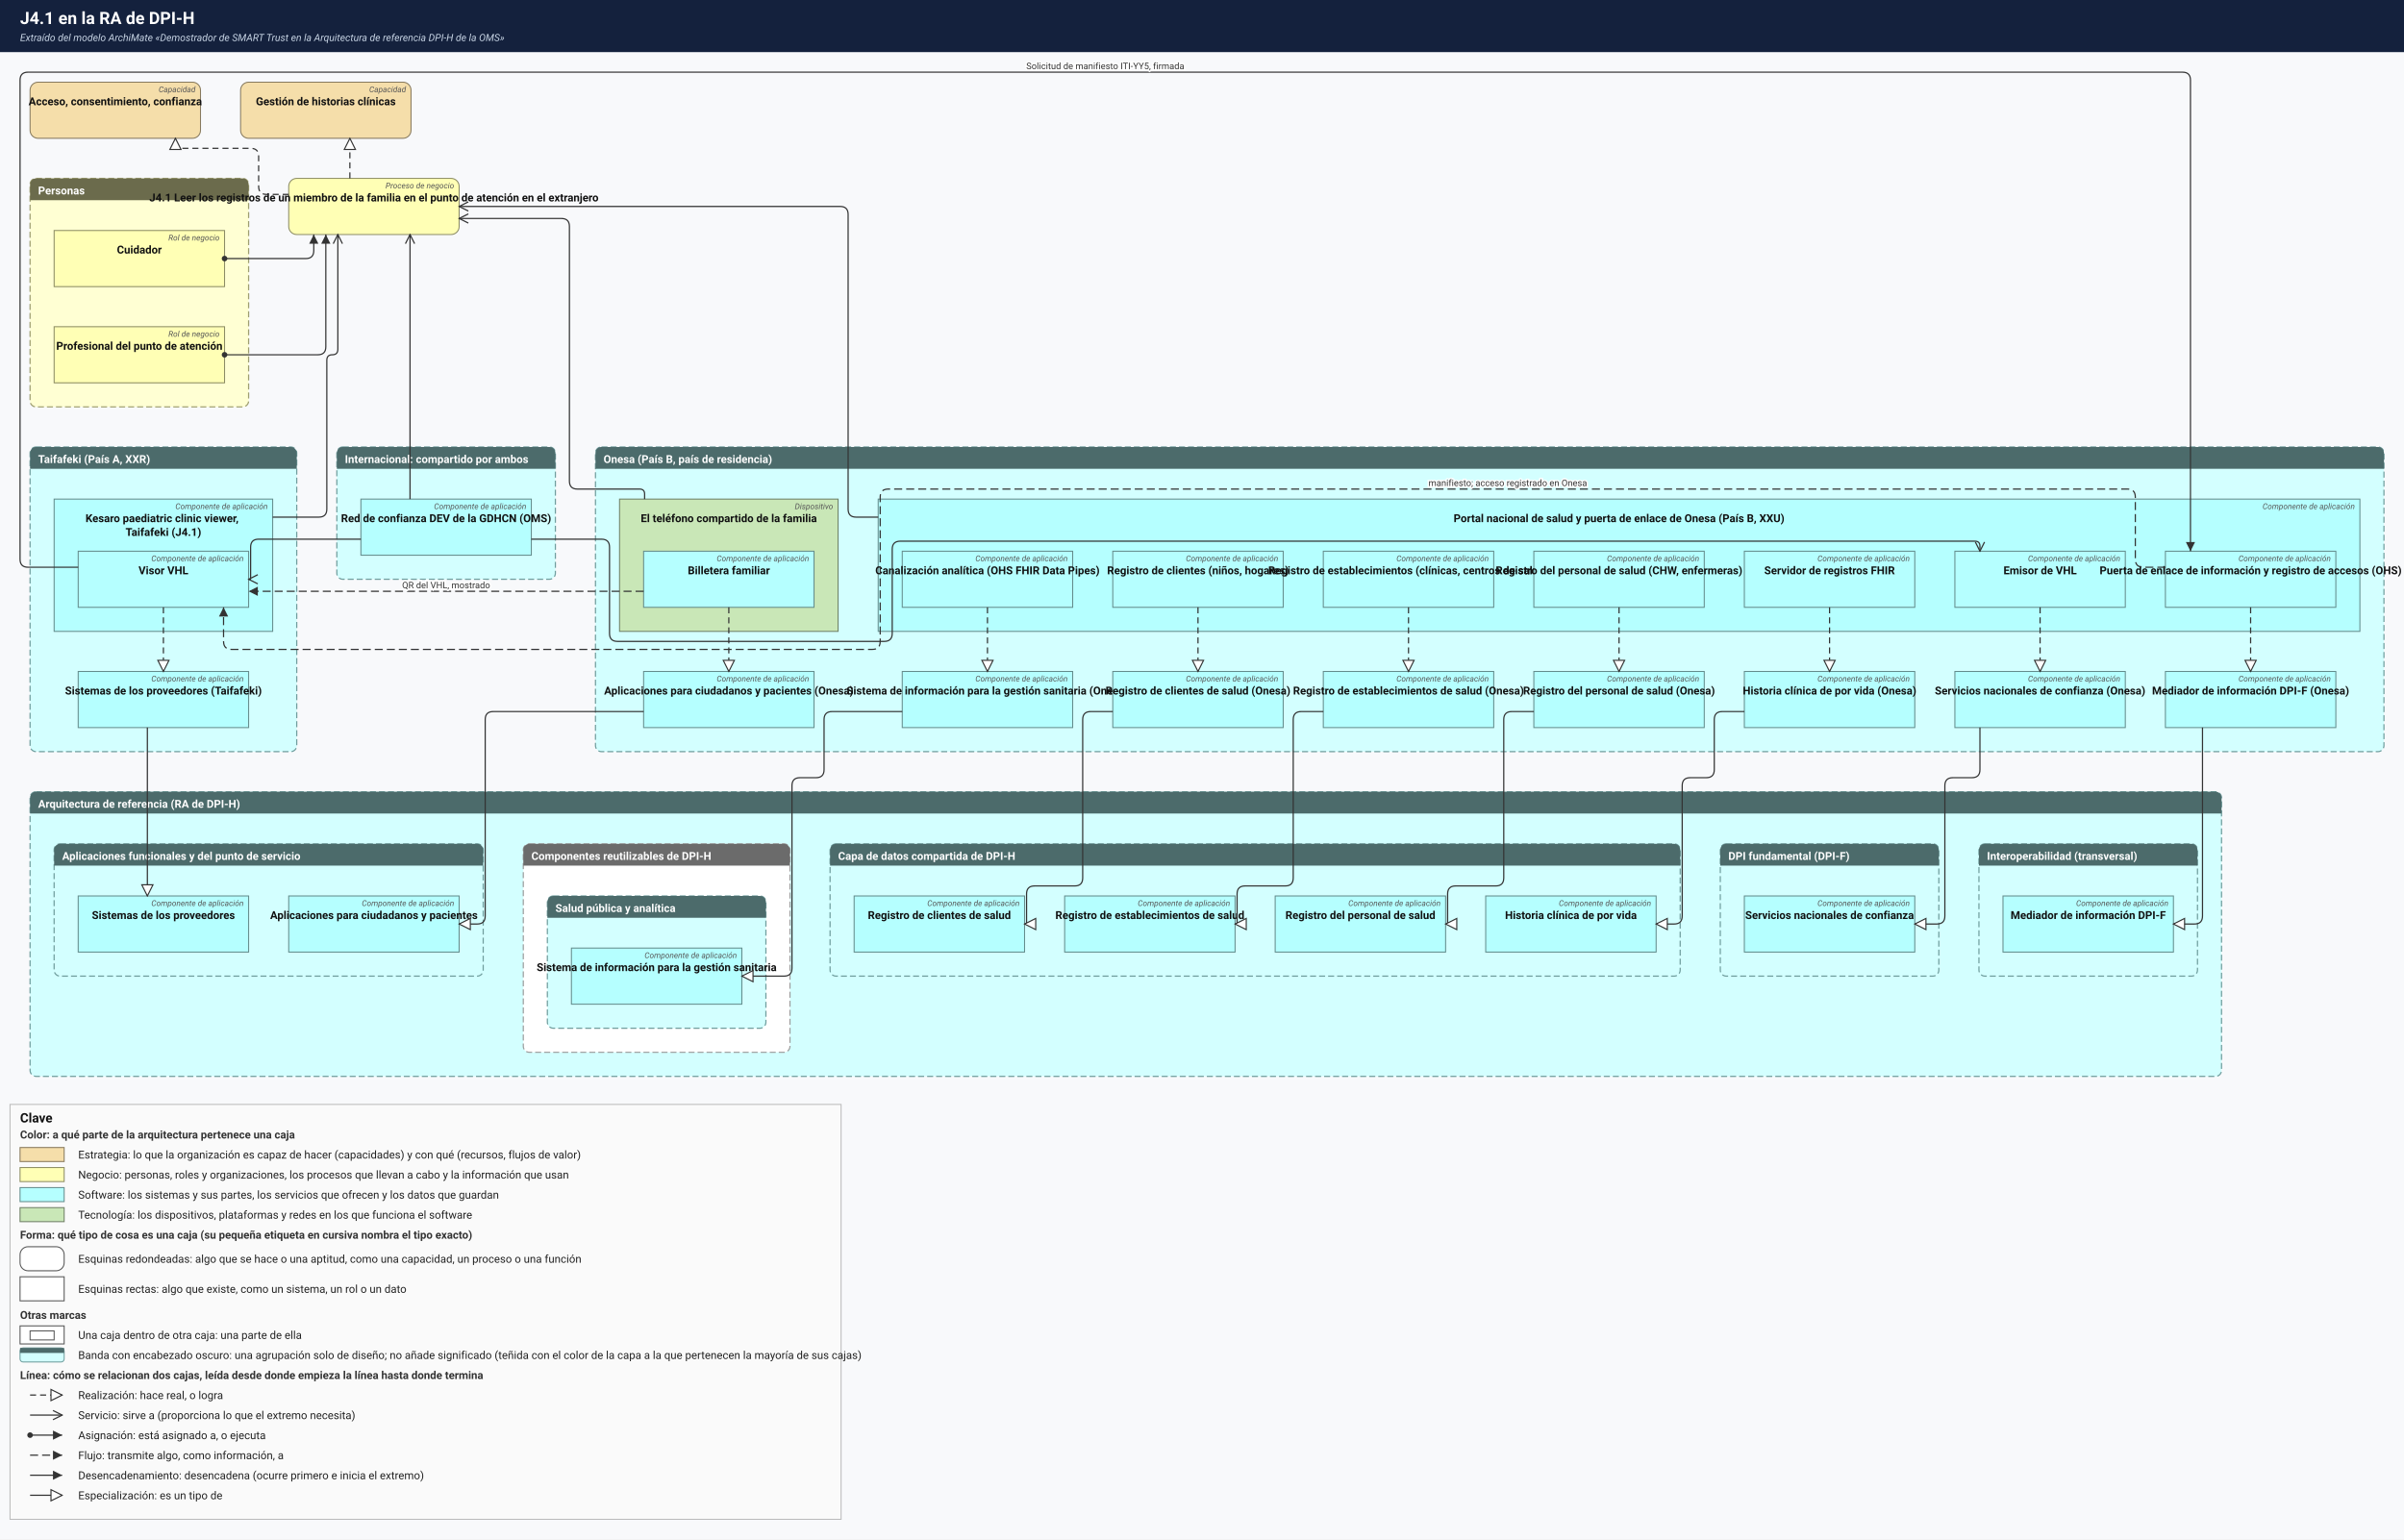
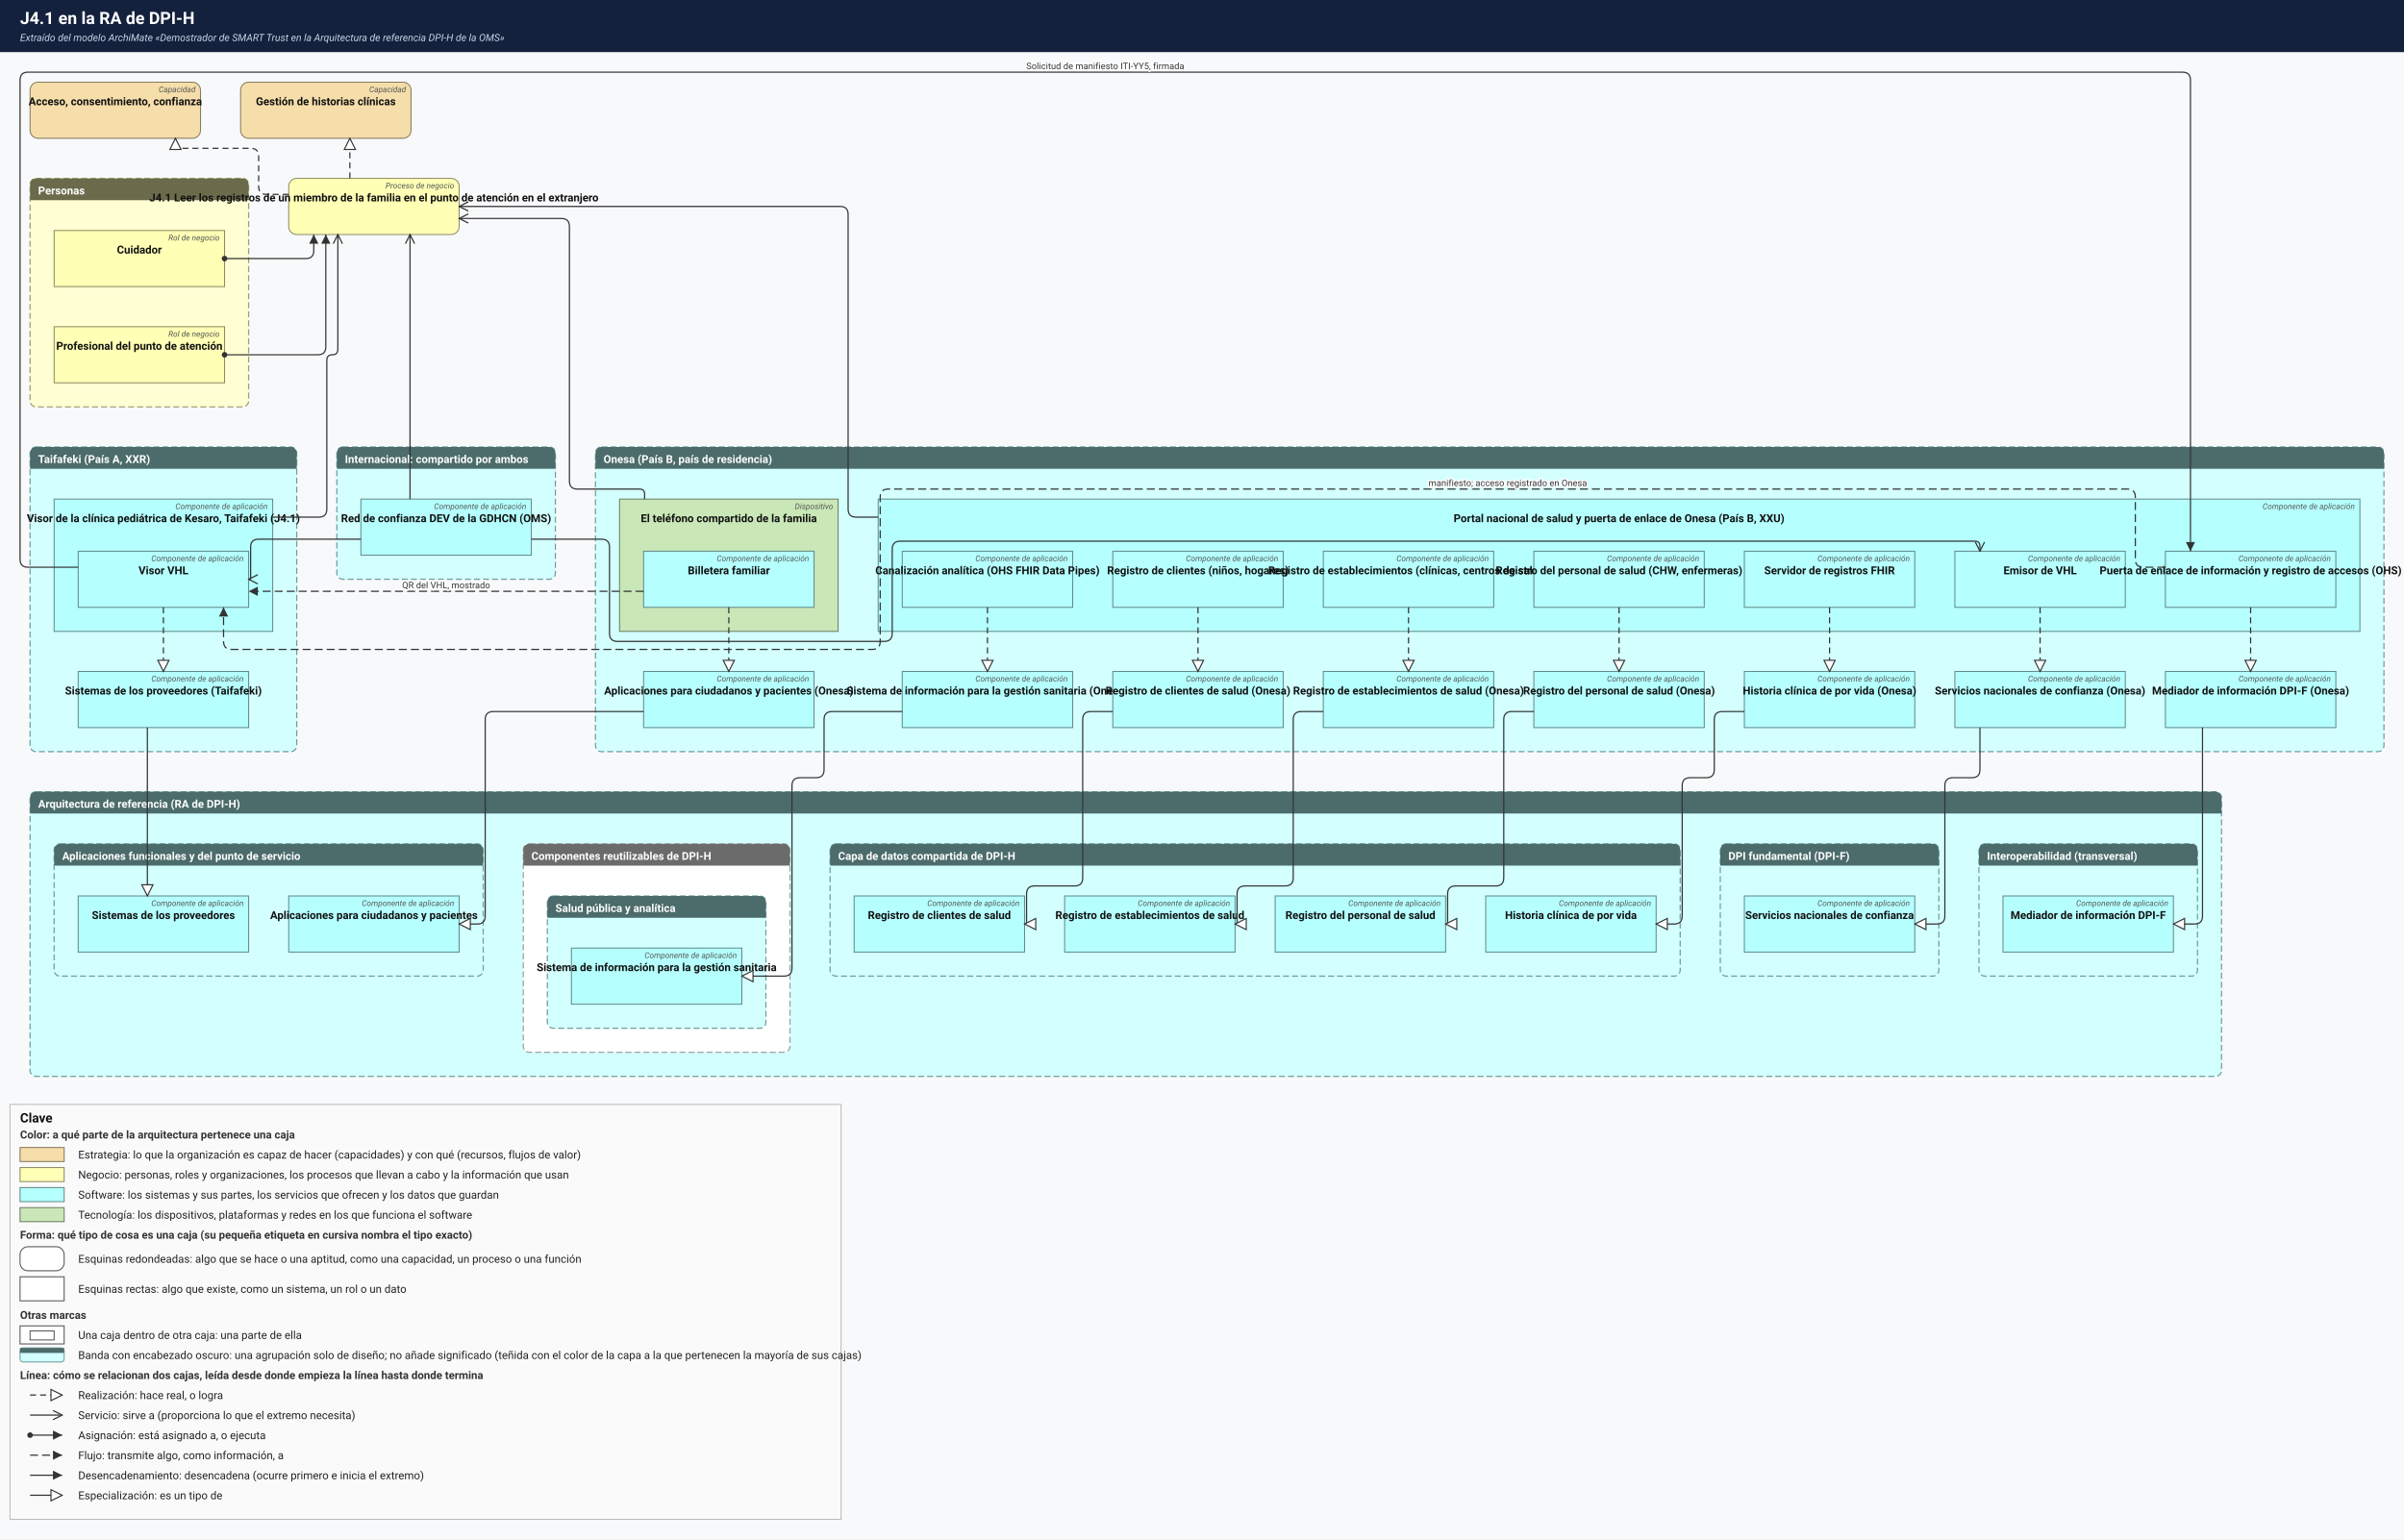
<svg xmlns="http://www.w3.org/2000/svg" viewBox="-6 -58 2398 1536" width="2398" height="1536" role="img" aria-labelledby="av-title">
  <style>
.av-name{font:600 11px system-ui, -apple-system, "Segoe UI", Roboto, "Helvetica Neue", Arial, "Noto Sans", sans-serif;fill:#111}
.av-type{font:italic 8px system-ui, -apple-system, "Segoe UI", Roboto, "Helvetica Neue", Arial, "Noto Sans", sans-serif;fill:#555}
.av-group{font:600 11px system-ui, -apple-system, "Segoe UI", Roboto, "Helvetica Neue", Arial, "Noto Sans", sans-serif;fill:#333}
.av-note{font:10px system-ui, -apple-system, "Segoe UI", Roboto, "Helvetica Neue", Arial, "Noto Sans", sans-serif;fill:#222}
.av-key{font:11px system-ui, -apple-system, "Segoe UI", Roboto, "Helvetica Neue", Arial, "Noto Sans", sans-serif;fill:#222}
.av-keyh{font:600 11px system-ui, -apple-system, "Segoe UI", Roboto, "Helvetica Neue", Arial, "Noto Sans", sans-serif;fill:#333}
.av-keyt{font:700 13px system-ui, -apple-system, "Segoe UI", Roboto, "Helvetica Neue", Arial, "Noto Sans", sans-serif;fill:#111}
.av-rel{font:9px system-ui, -apple-system, "Segoe UI", Roboto, "Helvetica Neue", Arial, "Noto Sans", sans-serif;fill:#333;paint-order:stroke;stroke:#fff;stroke-width:3px}
a:hover rect,a:hover polygon,a:focus rect,a:focus polygon{stroke:#06c;stroke-width:2.5}
</style>
  <defs>
    <marker id="arrow-open" viewBox="0 0 12 12" refX="11" refY="6" markerWidth="11" markerHeight="11" orient="auto-start-reverse" markerUnits="userSpaceOnUse">
      <path d="M1 1 L11 6 L1 11" fill="none" stroke="#333" stroke-width="1.3" />
    </marker>
    <marker id="arrow-filled" viewBox="0 0 12 12" refX="11" refY="6" markerWidth="11" markerHeight="11" orient="auto-start-reverse" markerUnits="userSpaceOnUse">
      <path d="M1 1 L11 6 L1 11 Z" fill="#333" />
    </marker>
    <marker id="arrow-small" viewBox="0 0 10 10" refX="9" refY="5" markerWidth="8" markerHeight="8" orient="auto-start-reverse" markerUnits="userSpaceOnUse">
      <path d="M1 1 L9 5 L1 9" fill="none" stroke="#333" stroke-width="1.2" />
    </marker>
    <marker id="triangle-hollow" viewBox="0 0 14 14" refX="13" refY="7" markerWidth="13" markerHeight="13" orient="auto-start-reverse" markerUnits="userSpaceOnUse">
      <path d="M1 1 L13 7 L1 13 Z" fill="#fff" stroke="#333" stroke-width="1.2" />
    </marker>
    <marker id="diamond-filled" viewBox="0 0 16 10" refX="1" refY="5" markerWidth="16" markerHeight="10" orient="auto-start-reverse" markerUnits="userSpaceOnUse">
      <path d="M1 5 L8 1 L15 5 L8 9 Z" fill="#333" />
    </marker>
    <marker id="diamond-hollow" viewBox="0 0 16 10" refX="1" refY="5" markerWidth="16" markerHeight="10" orient="auto-start-reverse" markerUnits="userSpaceOnUse">
      <path d="M1 5 L8 1 L15 5 L8 9 Z" fill="#fff" stroke="#333" stroke-width="1.2" />
    </marker>
    <marker id="dot" viewBox="0 0 8 8" refX="4" refY="4" markerWidth="7" markerHeight="7" orient="auto" markerUnits="userSpaceOnUse">
      <circle cx="4" cy="4" r="3.2" fill="#333" />
    </marker>
    <pattern id="missing" width="8" height="8" patternUnits="userSpaceOnUse" patternTransform="rotate(45)">
      <rect width="8" height="8" fill="#fff" />
      <line x1="0" y1="0" x2="0" y2="8" stroke="#d33" stroke-width="2" />
    </pattern>
  </defs>
  <rect x="-6" y="-58" width="2398" height="1536" fill="#f8f9fb" />
  <rect x="-6" y="-58" width="2398" height="52" fill="#14213d" />
  <text x="14" y="-34" style="font:700 17px system-ui, -apple-system, &quot;Segoe UI&quot;, Roboto, &quot;Helvetica Neue&quot;, Arial, &quot;Noto Sans&quot;, sans-serif;fill:#fff">J4.1 en la RA de DPI-H</text>
  <text x="14" y="-17" style="font:italic 10px system-ui, -apple-system, &quot;Segoe UI&quot;, Roboto, &quot;Helvetica Neue&quot;, Arial, &quot;Noto Sans&quot;, sans-serif;fill:#c9d6e6">Extraído del modelo ArchiMate «Demostrador de SMART Trust en la Arquitectura de referencia DPI-H de la OMS»</text>
  <a href="../../../es/smart-trust-demo/archimate/0.1.0/element/access-consent-trust/" target="_top">
    <rect x="24" y="24" width="170" height="56" rx="8" fill="#f5deaa" stroke="#877a5e" stroke-width="1" />
    <text class="av-type" x="189" y="34" text-anchor="end">Capacidad</text>
    <text class="av-name" x="109" y="47" text-anchor="middle">
      <tspan x="109" dy="0">Acceso, consentimiento, confianza</tspan>
    </text>
  </a>
  <a href="../../../es/smart-trust-demo/archimate/0.1.0/element/health-record-management/" target="_top">
    <rect x="234" y="24" width="170" height="56" rx="8" fill="#f5deaa" stroke="#877a5e" stroke-width="1" />
    <text class="av-type" x="399" y="34" text-anchor="end">Capacidad</text>
    <text class="av-name" x="319" y="47" text-anchor="middle">
      <tspan x="319" dy="0">Gestión de historias clínicas</tspan>
    </text>
  </a>
  <a href="../../../es/smart-trust-demo/archimate/0.1.0/element/people/" target="_top">
    <rect x="24" y="120" width="218" height="228" rx="6" fill="#ffffd3" stroke="#9e9e70" stroke-width="1.2" stroke-dasharray="6 3" />
    <path d="M24 126 a6 6 0 0 1 6 -6 h206 a6 6 0 0 1 6 6 v15.75 h-218 z" fill="#6b6b4c" />
    <text class="av-group" x="32" y="136" style="fill:#fff">Personas</text>
  </a>
  <a href="../../../es/smart-trust-demo/archimate/0.1.0/element/caregiver/" target="_top">
    <rect x="48" y="172" width="170" height="56" fill="#ffffb5" stroke="#8c8c64" stroke-width="1" />
    <text class="av-type" x="213" y="182" text-anchor="end">Rol de negocio</text>
    <text class="av-name" x="133" y="195" text-anchor="middle">
      <tspan x="133" dy="0">Cuidador</tspan>
    </text>
  </a>
  <a href="../../../es/smart-trust-demo/archimate/0.1.0/element/point-of-care-provider/" target="_top">
    <rect x="48" y="268" width="170" height="56" fill="#ffffb5" stroke="#8c8c64" stroke-width="1" />
    <text class="av-type" x="213" y="278" text-anchor="end">Rol de negocio</text>
    <text class="av-name" x="133" y="291" text-anchor="middle">
      <tspan x="133" dy="0">Profesional del punto de atención</tspan>
    </text>
  </a>
  <a href="../../../es/smart-trust-demo/archimate/0.1.0/element/j4-1-read-a-family-member-s-records-at-the-point-of-care/" target="_top">
    <rect x="282" y="120" width="170" height="56" rx="8" fill="#ffffb5" stroke="#8c8c64" stroke-width="1" />
    <text class="av-type" x="447" y="130" text-anchor="end">Proceso de negocio</text>
    <text class="av-name" x="367" y="143" text-anchor="middle">
      <tspan x="367" dy="0">J4.1 Leer los registros de un miembro de la familia en el punto de atención en el extranjero</tspan>
    </text>
  </a>
  <a href="../../../es/smart-trust-demo/archimate/0.1.0/element/taifafeki-country-a-xxr/" target="_top">
    <rect x="24" y="388" width="266" height="304" rx="6" fill="#d3ffff" stroke="#709e9e" stroke-width="1.2" stroke-dasharray="6 3" />
    <path d="M24 394 a6 6 0 0 1 6 -6 h254 a6 6 0 0 1 6 6 v15.75 h-266 z" fill="#4c6b6b" />
    <text class="av-group" x="32" y="404" style="fill:#fff">Taifafeki (País A, XXR)</text>
  </a>
  <a href="../../../es/smart-trust-demo/archimate/0.1.0/element/kesaro-paediatric-clinic-viewer-taifafeki-j4-1/" target="_top">
    <rect x="48" y="440" width="218" height="132" fill="#b5ffff" stroke="#648c8c" stroke-width="1" />
    <text class="av-type" x="261" y="450" text-anchor="end">Componente de aplicación</text>
    <text class="av-name" x="157" y="463" text-anchor="middle">
-       <tspan x="157" dy="0">Kesaro paediatric clinic viewer,</tspan>
-       <tspan x="157" dy="13.75">Taifafeki (J4.1)</tspan>
+       <tspan x="157" dy="0">Visor de la clínica pediátrica de Kesaro, Taifafeki (J4.1)</tspan>
    </text>
  </a>
  <a href="../../../es/smart-trust-demo/archimate/0.1.0/element/vhl-viewer/" target="_top">
    <rect x="72" y="492" width="170" height="56" fill="#b5ffff" stroke="#648c8c" stroke-width="1" />
    <text class="av-type" x="237" y="502" text-anchor="end">Componente de aplicación</text>
    <text class="av-name" x="157" y="515" text-anchor="middle">
      <tspan x="157" dy="0">Visor VHL</tspan>
    </text>
  </a>
  <a href="../../../es/smart-trust-demo/archimate/0.1.0/element/provider-systems-taifafeki/" target="_top">
    <rect x="72" y="612" width="170" height="56" fill="#b5ffff" stroke="#648c8c" stroke-width="1" />
    <text class="av-type" x="237" y="622" text-anchor="end">Componente de aplicación</text>
    <text class="av-name" x="157" y="635" text-anchor="middle">
      <tspan x="157" dy="0">Sistemas de los proveedores (Taifafeki)</tspan>
    </text>
  </a>
  <a href="../../../es/smart-trust-demo/archimate/0.1.0/element/international-shared-by-both/" target="_top">
    <rect x="330" y="388" width="218" height="132" rx="6" fill="#d3ffff" stroke="#709e9e" stroke-width="1.2" stroke-dasharray="6 3" />
    <path d="M330 394 a6 6 0 0 1 6 -6 h206 a6 6 0 0 1 6 6 v15.75 h-218 z" fill="#4c6b6b" />
    <text class="av-group" x="338" y="404" style="fill:#fff">Internacional: compartido por ambos</text>
  </a>
  <a href="../../../es/smart-trust-demo/archimate/0.1.0/element/gdhcn-dev-trust-network-who/" target="_top">
    <rect x="354" y="440" width="170" height="56" fill="#b5ffff" stroke="#648c8c" stroke-width="1" />
    <text class="av-type" x="519" y="450" text-anchor="end">Componente de aplicación</text>
    <text class="av-name" x="439" y="463" text-anchor="middle">
      <tspan x="439" dy="0">Red de confianza DEV de la GDHCN (OMS)</tspan>
    </text>
  </a>
  <a href="../../../es/smart-trust-demo/archimate/0.1.0/element/onesa-country-b-home/" target="_top">
    <rect x="588" y="388" width="1784" height="304" rx="6" fill="#d3ffff" stroke="#709e9e" stroke-width="1.2" stroke-dasharray="6 3" />
    <path d="M588 394 a6 6 0 0 1 6 -6 h1772 a6 6 0 0 1 6 6 v15.75 h-1784 z" fill="#4c6b6b" />
    <text class="av-group" x="596" y="404" style="fill:#fff">Onesa (País B, país de residencia)</text>
  </a>
  <a href="../../../es/smart-trust-demo/archimate/0.1.0/element/the-family-s-shared-phone/" target="_top">
    <rect x="612" y="440" width="218" height="132" fill="#c9e7b7" stroke="#6f7f65" stroke-width="1" />
    <text class="av-type" x="825" y="450" text-anchor="end">Dispositivo</text>
    <text class="av-name" x="721" y="463" text-anchor="middle">
      <tspan x="721" dy="0">El teléfono compartido de la familia</tspan>
    </text>
  </a>
  <a href="../../../es/smart-trust-demo/archimate/0.1.0/element/family-wallet/" target="_top">
    <rect x="636" y="492" width="170" height="56" fill="#b5ffff" stroke="#648c8c" stroke-width="1" />
    <text class="av-type" x="801" y="502" text-anchor="end">Componente de aplicación</text>
    <text class="av-name" x="721" y="515" text-anchor="middle">
      <tspan x="721" dy="0">Billetera familiar</tspan>
    </text>
  </a>
  <a href="../../../es/smart-trust-demo/archimate/0.1.0/element/onesa-national-health-portal-and-gateway-country-b-xxu/" target="_top">
    <rect x="870" y="440" width="1478" height="132" fill="#b5ffff" stroke="#648c8c" stroke-width="1" />
    <text class="av-type" x="2343" y="450" text-anchor="end">Componente de aplicación</text>
    <text class="av-name" x="1609" y="463" text-anchor="middle">
      <tspan x="1609" dy="0">Portal nacional de salud y puerta de enlace de Onesa (País B, XXU)</tspan>
    </text>
  </a>
  <a href="../../../es/smart-trust-demo/archimate/0.1.0/element/analytics-pipeline-ohs-fhir-data-pipes/" target="_top">
    <rect x="894" y="492" width="170" height="56" fill="#b5ffff" stroke="#648c8c" stroke-width="1" />
    <text class="av-type" x="1059" y="502" text-anchor="end">Componente de aplicación</text>
    <text class="av-name" x="979" y="515" text-anchor="middle">
      <tspan x="979" dy="0">Canalización analítica (OHS FHIR Data Pipes)</tspan>
    </text>
  </a>
  <a href="../../../es/smart-trust-demo/archimate/0.1.0/element/client-registry-children-households/" target="_top">
    <rect x="1104" y="492" width="170" height="56" fill="#b5ffff" stroke="#648c8c" stroke-width="1" />
    <text class="av-type" x="1269" y="502" text-anchor="end">Componente de aplicación</text>
    <text class="av-name" x="1189" y="515" text-anchor="middle">
      <tspan x="1189" dy="0">Registro de clientes (niños, hogares)</tspan>
    </text>
  </a>
  <a href="../../../es/smart-trust-demo/archimate/0.1.0/element/facility-registry-clinics-health-centres/" target="_top">
    <rect x="1314" y="492" width="170" height="56" fill="#b5ffff" stroke="#648c8c" stroke-width="1" />
    <text class="av-type" x="1479" y="502" text-anchor="end">Componente de aplicación</text>
    <text class="av-name" x="1399" y="515" text-anchor="middle">
      <tspan x="1399" dy="0">Registro de establecimientos (clínicas, centros de salud)</tspan>
    </text>
  </a>
  <a href="../../../es/smart-trust-demo/archimate/0.1.0/element/health-workforce-registry-chws-nurses/" target="_top">
    <rect x="1524" y="492" width="170" height="56" fill="#b5ffff" stroke="#648c8c" stroke-width="1" />
    <text class="av-type" x="1689" y="502" text-anchor="end">Componente de aplicación</text>
    <text class="av-name" x="1609" y="515" text-anchor="middle">
      <tspan x="1609" dy="0">Registro del personal de salud (CHW, enfermeras)</tspan>
    </text>
  </a>
  <a href="../../../es/smart-trust-demo/archimate/0.1.0/element/fhir-record-server/" target="_top">
    <rect x="1734" y="492" width="170" height="56" fill="#b5ffff" stroke="#648c8c" stroke-width="1" />
    <text class="av-type" x="1899" y="502" text-anchor="end">Componente de aplicación</text>
    <text class="av-name" x="1819" y="515" text-anchor="middle">
      <tspan x="1819" dy="0">Servidor de registros FHIR</tspan>
    </text>
  </a>
  <a href="../../../es/smart-trust-demo/archimate/0.1.0/element/vhl-issuer/" target="_top">
    <rect x="1944" y="492" width="170" height="56" fill="#b5ffff" stroke="#648c8c" stroke-width="1" />
    <text class="av-type" x="2109" y="502" text-anchor="end">Componente de aplicación</text>
    <text class="av-name" x="2029" y="515" text-anchor="middle">
      <tspan x="2029" dy="0">Emisor de VHL</tspan>
    </text>
  </a>
  <a href="../../../es/smart-trust-demo/archimate/0.1.0/element/information-gateway-and-access-log-ohs/" target="_top">
    <rect x="2154" y="492" width="170" height="56" fill="#b5ffff" stroke="#648c8c" stroke-width="1" />
    <text class="av-type" x="2319" y="502" text-anchor="end">Componente de aplicación</text>
    <text class="av-name" x="2239" y="515" text-anchor="middle">
      <tspan x="2239" dy="0">Puerta de enlace de información y registro de accesos (OHS)</tspan>
    </text>
  </a>
  <a href="../../../es/smart-trust-demo/archimate/0.1.0/element/citizen-patient-apps-onesa/" target="_top">
    <rect x="636" y="612" width="170" height="56" fill="#b5ffff" stroke="#648c8c" stroke-width="1" />
    <text class="av-type" x="801" y="622" text-anchor="end">Componente de aplicación</text>
    <text class="av-name" x="721" y="635" text-anchor="middle">
      <tspan x="721" dy="0">Aplicaciones para ciudadanos y pacientes (Onesa)</tspan>
    </text>
  </a>
  <a href="../../../es/smart-trust-demo/archimate/0.1.0/element/health-management-information-system-onesa/" target="_top">
    <rect x="894" y="612" width="170" height="56" fill="#b5ffff" stroke="#648c8c" stroke-width="1" />
    <text class="av-type" x="1059" y="622" text-anchor="end">Componente de aplicación</text>
    <text class="av-name" x="979" y="635" text-anchor="middle">
      <tspan x="979" dy="0">Sistema de información para la gestión sanitaria (Onesa)</tspan>
    </text>
  </a>
  <a href="../../../es/smart-trust-demo/archimate/0.1.0/element/client-registry-for-health-onesa/" target="_top">
    <rect x="1104" y="612" width="170" height="56" fill="#b5ffff" stroke="#648c8c" stroke-width="1" />
    <text class="av-type" x="1269" y="622" text-anchor="end">Componente de aplicación</text>
    <text class="av-name" x="1189" y="635" text-anchor="middle">
      <tspan x="1189" dy="0">Registro de clientes de salud (Onesa)</tspan>
    </text>
  </a>
  <a href="../../../es/smart-trust-demo/archimate/0.1.0/element/health-facility-registry-onesa/" target="_top">
    <rect x="1314" y="612" width="170" height="56" fill="#b5ffff" stroke="#648c8c" stroke-width="1" />
    <text class="av-type" x="1479" y="622" text-anchor="end">Componente de aplicación</text>
    <text class="av-name" x="1399" y="635" text-anchor="middle">
      <tspan x="1399" dy="0">Registro de establecimientos de salud (Onesa)</tspan>
    </text>
  </a>
  <a href="../../../es/smart-trust-demo/archimate/0.1.0/element/health-workforce-registry-onesa/" target="_top">
    <rect x="1524" y="612" width="170" height="56" fill="#b5ffff" stroke="#648c8c" stroke-width="1" />
    <text class="av-type" x="1689" y="622" text-anchor="end">Componente de aplicación</text>
    <text class="av-name" x="1609" y="635" text-anchor="middle">
      <tspan x="1609" dy="0">Registro del personal de salud (Onesa)</tspan>
    </text>
  </a>
  <a href="../../../es/smart-trust-demo/archimate/0.1.0/element/lifelong-health-record-onesa/" target="_top">
    <rect x="1734" y="612" width="170" height="56" fill="#b5ffff" stroke="#648c8c" stroke-width="1" />
    <text class="av-type" x="1899" y="622" text-anchor="end">Componente de aplicación</text>
    <text class="av-name" x="1819" y="635" text-anchor="middle">
      <tspan x="1819" dy="0">Historia clínica de por vida (Onesa)</tspan>
    </text>
  </a>
  <a href="../../../es/smart-trust-demo/archimate/0.1.0/element/national-trust-services-onesa/" target="_top">
    <rect x="1944" y="612" width="170" height="56" fill="#b5ffff" stroke="#648c8c" stroke-width="1" />
    <text class="av-type" x="2109" y="622" text-anchor="end">Componente de aplicación</text>
    <text class="av-name" x="2029" y="635" text-anchor="middle">
      <tspan x="2029" dy="0">Servicios nacionales de confianza (Onesa)</tspan>
    </text>
  </a>
  <a href="../../../es/smart-trust-demo/archimate/0.1.0/element/dpi-f-information-mediator-onesa/" target="_top">
    <rect x="2154" y="612" width="170" height="56" fill="#b5ffff" stroke="#648c8c" stroke-width="1" />
    <text class="av-type" x="2319" y="622" text-anchor="end">Componente de aplicación</text>
    <text class="av-name" x="2239" y="635" text-anchor="middle">
      <tspan x="2239" dy="0">Mediador de información DPI-F (Onesa)</tspan>
    </text>
  </a>
  <a href="../../../es/smart-trust-demo/archimate/0.1.0/element/reference-architecture-dpi-h-ra/" target="_top">
    <rect x="24" y="732" width="2186" height="284" rx="6" fill="#d3ffff" stroke="#709e9e" stroke-width="1.2" stroke-dasharray="6 3" />
    <path d="M24 738 a6 6 0 0 1 6 -6 h2174 a6 6 0 0 1 6 6 v15.75 h-2186 z" fill="#4c6b6b" />
    <text class="av-group" x="32" y="748" style="fill:#fff">Arquitectura de referencia (RA de DPI-H)</text>
  </a>
  <a href="../../../es/smart-trust-demo/archimate/0.1.0/element/point-of-service-functional-applications/" target="_top">
    <rect x="48" y="784" width="428" height="132" rx="6" fill="#d3ffff" stroke="#709e9e" stroke-width="1.2" stroke-dasharray="6 3" />
    <path d="M48 790 a6 6 0 0 1 6 -6 h416 a6 6 0 0 1 6 6 v15.75 h-428 z" fill="#4c6b6b" />
    <text class="av-group" x="56" y="800" style="fill:#fff">Aplicaciones funcionales y del punto de servicio</text>
  </a>
  <a href="../../../es/smart-trust-demo/archimate/0.1.0/element/provider-systems/" target="_top">
    <rect x="72" y="836" width="170" height="56" fill="#b5ffff" stroke="#648c8c" stroke-width="1" />
    <text class="av-type" x="237" y="846" text-anchor="end">Componente de aplicación</text>
    <text class="av-name" x="157" y="859" text-anchor="middle">
      <tspan x="157" dy="0">Sistemas de los proveedores</tspan>
    </text>
  </a>
  <a href="../../../es/smart-trust-demo/archimate/0.1.0/element/citizen-patient-apps/" target="_top">
    <rect x="282" y="836" width="170" height="56" fill="#b5ffff" stroke="#648c8c" stroke-width="1" />
    <text class="av-type" x="447" y="846" text-anchor="end">Componente de aplicación</text>
    <text class="av-name" x="367" y="859" text-anchor="middle">
      <tspan x="367" dy="0">Aplicaciones para ciudadanos y pacientes</tspan>
    </text>
  </a>
  <a href="../../../es/smart-trust-demo/archimate/0.1.0/element/dpi-h-reusable-components/" target="_top">
    <rect x="516" y="784" width="266" height="208" rx="6" fill="#ffffff" stroke="#9e9e9e" stroke-width="1.2" stroke-dasharray="6 3" />
    <path d="M516 790 a6 6 0 0 1 6 -6 h254 a6 6 0 0 1 6 6 v15.75 h-266 z" fill="#6b6b6b" />
    <text class="av-group" x="524" y="800" style="fill:#fff">Componentes reutilizables de DPI-H</text>
  </a>
  <a href="../../../es/smart-trust-demo/archimate/0.1.0/element/public-health-analytics/" target="_top">
    <rect x="540" y="836" width="218" height="132" rx="6" fill="#d3ffff" stroke="#709e9e" stroke-width="1.2" stroke-dasharray="6 3" />
    <path d="M540 842 a6 6 0 0 1 6 -6 h206 a6 6 0 0 1 6 6 v15.75 h-218 z" fill="#4c6b6b" />
    <text class="av-group" x="548" y="852" style="fill:#fff">Salud pública y analítica</text>
  </a>
  <a href="../../../es/smart-trust-demo/archimate/0.1.0/element/health-management-information-system/" target="_top">
    <rect x="564" y="888" width="170" height="56" fill="#b5ffff" stroke="#648c8c" stroke-width="1" />
    <text class="av-type" x="729" y="898" text-anchor="end">Componente de aplicación</text>
    <text class="av-name" x="649" y="911" text-anchor="middle">
      <tspan x="649" dy="0">Sistema de información para la gestión sanitaria</tspan>
    </text>
  </a>
  <a href="../../../es/smart-trust-demo/archimate/0.1.0/element/dpi-h-shared-data-layer/" target="_top">
    <rect x="822" y="784" width="848" height="132" rx="6" fill="#d3ffff" stroke="#709e9e" stroke-width="1.2" stroke-dasharray="6 3" />
    <path d="M822 790 a6 6 0 0 1 6 -6 h836 a6 6 0 0 1 6 6 v15.75 h-848 z" fill="#4c6b6b" />
    <text class="av-group" x="830" y="800" style="fill:#fff">Capa de datos compartida de DPI-H</text>
  </a>
  <a href="../../../es/smart-trust-demo/archimate/0.1.0/element/client-registry-for-health/" target="_top">
    <rect x="846" y="836" width="170" height="56" fill="#b5ffff" stroke="#648c8c" stroke-width="1" />
    <text class="av-type" x="1011" y="846" text-anchor="end">Componente de aplicación</text>
    <text class="av-name" x="931" y="859" text-anchor="middle">
      <tspan x="931" dy="0">Registro de clientes de salud</tspan>
    </text>
  </a>
  <a href="../../../es/smart-trust-demo/archimate/0.1.0/element/health-facility-registry/" target="_top">
    <rect x="1056" y="836" width="170" height="56" fill="#b5ffff" stroke="#648c8c" stroke-width="1" />
    <text class="av-type" x="1221" y="846" text-anchor="end">Componente de aplicación</text>
    <text class="av-name" x="1141" y="859" text-anchor="middle">
      <tspan x="1141" dy="0">Registro de establecimientos de salud</tspan>
    </text>
  </a>
  <a href="../../../es/smart-trust-demo/archimate/0.1.0/element/health-workforce-registry/" target="_top">
    <rect x="1266" y="836" width="170" height="56" fill="#b5ffff" stroke="#648c8c" stroke-width="1" />
    <text class="av-type" x="1431" y="846" text-anchor="end">Componente de aplicación</text>
    <text class="av-name" x="1351" y="859" text-anchor="middle">
      <tspan x="1351" dy="0">Registro del personal de salud</tspan>
    </text>
  </a>
  <a href="../../../es/smart-trust-demo/archimate/0.1.0/element/lifelong-health-record/" target="_top">
    <rect x="1476" y="836" width="170" height="56" fill="#b5ffff" stroke="#648c8c" stroke-width="1" />
    <text class="av-type" x="1641" y="846" text-anchor="end">Componente de aplicación</text>
    <text class="av-name" x="1561" y="859" text-anchor="middle">
      <tspan x="1561" dy="0">Historia clínica de por vida</tspan>
    </text>
  </a>
  <a href="../../../es/smart-trust-demo/archimate/0.1.0/element/foundational-dpi-dpi-f/" target="_top">
    <rect x="1710" y="784" width="218" height="132" rx="6" fill="#d3ffff" stroke="#709e9e" stroke-width="1.2" stroke-dasharray="6 3" />
    <path d="M1710 790 a6 6 0 0 1 6 -6 h206 a6 6 0 0 1 6 6 v15.75 h-218 z" fill="#4c6b6b" />
    <text class="av-group" x="1718" y="800" style="fill:#fff">DPI fundamental (DPI-F)</text>
  </a>
  <a href="../../../es/smart-trust-demo/archimate/0.1.0/element/national-trust-services/" target="_top">
    <rect x="1734" y="836" width="170" height="56" fill="#b5ffff" stroke="#648c8c" stroke-width="1" />
    <text class="av-type" x="1899" y="846" text-anchor="end">Componente de aplicación</text>
    <text class="av-name" x="1819" y="859" text-anchor="middle">
      <tspan x="1819" dy="0">Servicios nacionales de confianza</tspan>
    </text>
  </a>
  <a href="../../../es/smart-trust-demo/archimate/0.1.0/element/interoperability-cross-cutting/" target="_top">
    <rect x="1968" y="784" width="218" height="132" rx="6" fill="#d3ffff" stroke="#709e9e" stroke-width="1.2" stroke-dasharray="6 3" />
    <path d="M1968 790 a6 6 0 0 1 6 -6 h206 a6 6 0 0 1 6 6 v15.75 h-218 z" fill="#4c6b6b" />
    <text class="av-group" x="1976" y="800" style="fill:#fff">Interoperabilidad (transversal)</text>
  </a>
  <a href="../../../es/smart-trust-demo/archimate/0.1.0/element/dpi-f-information-mediator/" target="_top">
    <rect x="1992" y="836" width="170" height="56" fill="#b5ffff" stroke="#648c8c" stroke-width="1" />
    <text class="av-type" x="2157" y="846" text-anchor="end">Componente de aplicación</text>
    <text class="av-name" x="2077" y="859" text-anchor="middle">
      <tspan x="2077" dy="0">Mediador de información DPI-F</tspan>
    </text>
  </a>
  <a href="../../../es/smart-trust-demo/archimate/0.1.0/relationship/id-38c9fc3c0a9b50f2b074748e4ccd3ce8/" target="_top">
    <path d="M218 200 L299 200 Q307 200 307 192 L307 176" fill="none" stroke="#333" stroke-width="1.2" marker-start="url(#dot)" marker-end="url(#arrow-filled)" />
    <path d="M218 200 L299 200 Q307 200 307 192 L307 176" fill="none" stroke="transparent" stroke-width="8" />
  </a>
  <a href="../../../es/smart-trust-demo/archimate/0.1.0/relationship/id-a7bcec5457055b4c82bef20c3d2e8ce7/" target="_top">
    <path d="M218 296 L311 296 Q319 296 319 288 L319 176" fill="none" stroke="#333" stroke-width="1.2" marker-start="url(#dot)" marker-end="url(#arrow-filled)" />
    <path d="M218 296 L311 296 Q319 296 319 288 L319 176" fill="none" stroke="transparent" stroke-width="8" />
  </a>
  <a href="../../../es/smart-trust-demo/archimate/0.1.0/relationship/id-229975f4de9354a58f517c2ccf48f96b/" target="_top">
    <path d="M282 136 L260 136 Q252 136 252 128 L252 98 Q252 90 244 90 L174 90 Q169 90 169 85 L169 80" fill="none" stroke="#333" stroke-width="1.2" stroke-dasharray="6 4" marker-end="url(#triangle-hollow)" />
    <path d="M282 136 L260 136 Q252 136 252 128 L252 98 Q252 90 244 90 L174 90 Q169 90 169 85 L169 80" fill="none" stroke="transparent" stroke-width="8" />
  </a>
  <a href="../../../es/smart-trust-demo/archimate/0.1.0/relationship/id-b525ac88cdb75de184a891b8a00feb0a/" target="_top">
    <path d="M343 120 L343 80" fill="none" stroke="#333" stroke-width="1.2" stroke-dasharray="6 4" marker-end="url(#triangle-hollow)" />
    <path d="M343 120 L343 80" fill="none" stroke="transparent" stroke-width="8" />
  </a>
  <a href="../../../es/smart-trust-demo/archimate/0.1.0/relationship/id-d08417fba5a354c3adb9d995fb3226d2/" target="_top">
    <path d="M266 458 L312 458 Q320 458 320 450 L320 301.5 Q320 296 325.5 296 L325.5 296 Q331 296 331 290.5 L331 176" fill="none" stroke="#333" stroke-width="1.2" marker-end="url(#arrow-open)" />
    <path d="M266 458 L312 458 Q320 458 320 450 L320 301.5 Q320 296 325.5 296 L325.5 296 Q331 296 331 290.5 L331 176" fill="none" stroke="transparent" stroke-width="8" />
  </a>
  <a href="../../../es/smart-trust-demo/archimate/0.1.0/relationship/id-8de314fa79b355bf97bbb776b1085d83/" target="_top">
    <path d="M157 548 L157 612" fill="none" stroke="#333" stroke-width="1.2" stroke-dasharray="6 4" marker-end="url(#triangle-hollow)" />
    <path d="M157 548 L157 612" fill="none" stroke="transparent" stroke-width="8" />
  </a>
  <a href="../../../es/smart-trust-demo/archimate/0.1.0/relationship/id-08726d2ea2745328af5e00b0a3016df9/" target="_top">
    <path d="M72 508 L22 508 Q14 508 14 500 L14 22 Q14 14 22 14 L1088 14 Q1096 14 1104 14 L2171 14 Q2179 14 2179 22 L2179 492" fill="none" stroke="#333" stroke-width="1.2" marker-end="url(#arrow-filled)" />
    <path d="M72 508 L22 508 Q14 508 14 500 L14 22 Q14 14 22 14 L1088 14 Q1096 14 1104 14 L2171 14 Q2179 14 2179 22 L2179 492" fill="none" stroke="transparent" stroke-width="8" />
    <text class="av-rel" x="1096.5" y="11" text-anchor="middle">Solicitud de manifiesto ITI-YY5, firmada</text>
  </a>
  <a href="../../../es/smart-trust-demo/archimate/0.1.0/relationship/id-258e4d9f872956df8dc7d84d2a89aef8/" target="_top">
    <path d="M141 668 L141 836" fill="none" stroke="#333" stroke-width="1.2" marker-end="url(#triangle-hollow)" />
    <path d="M141 668 L141 836" fill="none" stroke="transparent" stroke-width="8" />
  </a>
  <a href="../../../es/smart-trust-demo/archimate/0.1.0/relationship/id-8714b6d94c0a54b09776754b94b7cc21/" target="_top">
    <path d="M403 440 L403 176" fill="none" stroke="#333" stroke-width="1.2" marker-end="url(#arrow-open)" />
    <path d="M403 440 L403 176" fill="none" stroke="transparent" stroke-width="8" />
  </a>
  <a href="../../../es/smart-trust-demo/archimate/0.1.0/relationship/id-3fcd420fef4b53f9abf4564080c02242/" target="_top">
    <path d="M354 480 L252 480 Q244 480 244 488 L244 519 Q244 520 243 520 L242 520" fill="none" stroke="#333" stroke-width="1.2" marker-end="url(#arrow-open)" />
    <path d="M354 480 L252 480 Q244 480 244 488 L244 519 Q244 520 243 520 L242 520" fill="none" stroke="transparent" stroke-width="8" />
  </a>
  <a href="../../../es/smart-trust-demo/archimate/0.1.0/relationship/id-8d1cc9d960eb534dbaf113ae40b209c9/" target="_top">
    <path d="M524 480 L594 480 Q602 480 602 488 L602 574 Q602 582 610 582 L876 582 Q884 582 884 574 L884 490 Q884 482 892 482 L1964 482 Q1969 482 1969 487 L1969 492" fill="none" stroke="#333" stroke-width="1.2" marker-end="url(#arrow-open)" />
    <path d="M524 480 L594 480 Q602 480 602 488 L602 574 Q602 582 610 582 L876 582 Q884 582 884 574 L884 490 Q884 482 892 482 L1964 482 Q1969 482 1969 487 L1969 492" fill="none" stroke="transparent" stroke-width="8" />
  </a>
  <a href="../../../es/smart-trust-demo/archimate/0.1.0/relationship/id-ad7d466c1f955233aedea088ad691178/" target="_top">
    <path d="M637 440 L637 435 Q637 430 632 430 L570 430 Q562 430 562 422 L562 168 Q562 160 554 160 L452 160" fill="none" stroke="#333" stroke-width="1.2" marker-end="url(#arrow-open)" />
    <path d="M637 440 L637 435 Q637 430 632 430 L570 430 Q562 430 562 422 L562 168 Q562 160 554 160 L452 160" fill="none" stroke="transparent" stroke-width="8" />
  </a>
  <a href="../../../es/smart-trust-demo/archimate/0.1.0/relationship/id-51b06b0cf8a75047b021ae2205f7c1e4/" target="_top">
    <path d="M721 548 L721 612" fill="none" stroke="#333" stroke-width="1.2" stroke-dasharray="6 4" marker-end="url(#triangle-hollow)" />
    <path d="M721 548 L721 612" fill="none" stroke="transparent" stroke-width="8" />
  </a>
  <a href="../../../es/smart-trust-demo/archimate/0.1.0/relationship/id-0c2bb739f1165e89a5b8ed86d2b2af9c/" target="_top">
    <path d="M636 532 L447 532 Q439 532 431 532 L242 532" fill="none" stroke="#333" stroke-width="1.2" stroke-dasharray="8 4" marker-end="url(#arrow-filled)" />
    <path d="M636 532 L447 532 Q439 532 431 532 L242 532" fill="none" stroke="transparent" stroke-width="8" />
    <text class="av-rel" x="439" y="529" text-anchor="middle">QR del VHL, mostrado</text>
  </a>
  <a href="../../../es/smart-trust-demo/archimate/0.1.0/relationship/id-0b8fb9c66f3052b9b0ffffea418076a7/" target="_top">
    <path d="M870 458 L848 458 Q840 458 840 450 L840 156 Q840 148 832 148 L452 148" fill="none" stroke="#333" stroke-width="1.2" marker-end="url(#arrow-open)" />
    <path d="M870 458 L848 458 Q840 458 840 450 L840 156 Q840 148 832 148 L452 148" fill="none" stroke="transparent" stroke-width="8" />
  </a>
  <a href="../../../es/smart-trust-demo/archimate/0.1.0/relationship/id-315d8f50e44c5c12937e9a042f2b6c10/" target="_top">
    <path d="M979 548 L979 612" fill="none" stroke="#333" stroke-width="1.2" stroke-dasharray="6 4" marker-end="url(#triangle-hollow)" />
    <path d="M979 548 L979 612" fill="none" stroke="transparent" stroke-width="8" />
  </a>
  <a href="../../../es/smart-trust-demo/archimate/0.1.0/relationship/id-e6a4679d288e51f18c9380010753f837/" target="_top">
    <path d="M1189 548 L1189 612" fill="none" stroke="#333" stroke-width="1.2" stroke-dasharray="6 4" marker-end="url(#triangle-hollow)" />
    <path d="M1189 548 L1189 612" fill="none" stroke="transparent" stroke-width="8" />
  </a>
  <a href="../../../es/smart-trust-demo/archimate/0.1.0/relationship/id-75fb8bf4cafa51faaf33e886e62b19b0/" target="_top">
    <path d="M1399 548 L1399 612" fill="none" stroke="#333" stroke-width="1.2" stroke-dasharray="6 4" marker-end="url(#triangle-hollow)" />
    <path d="M1399 548 L1399 612" fill="none" stroke="transparent" stroke-width="8" />
  </a>
  <a href="../../../es/smart-trust-demo/archimate/0.1.0/relationship/id-ec5922ccefb75a59b7256c95ce76b49a/" target="_top">
    <path d="M1609 548 L1609 612" fill="none" stroke="#333" stroke-width="1.2" stroke-dasharray="6 4" marker-end="url(#triangle-hollow)" />
    <path d="M1609 548 L1609 612" fill="none" stroke="transparent" stroke-width="8" />
  </a>
  <a href="../../../es/smart-trust-demo/archimate/0.1.0/relationship/id-519ab4ff17db5834b1e9edb4dc466237/" target="_top">
    <path d="M1819 548 L1819 612" fill="none" stroke="#333" stroke-width="1.2" stroke-dasharray="6 4" marker-end="url(#triangle-hollow)" />
    <path d="M1819 548 L1819 612" fill="none" stroke="transparent" stroke-width="8" />
  </a>
  <a href="../../../es/smart-trust-demo/archimate/0.1.0/relationship/id-1ee4050fa5ea509881b563f4523077e7/" target="_top">
    <path d="M2029 548 L2029 612" fill="none" stroke="#333" stroke-width="1.2" stroke-dasharray="6 4" marker-end="url(#triangle-hollow)" />
    <path d="M2029 548 L2029 612" fill="none" stroke="transparent" stroke-width="8" />
  </a>
  <a href="../../../es/smart-trust-demo/archimate/0.1.0/relationship/id-ca58114c692d5632a2abc4d1a78ac08f/" target="_top">
    <path d="M2239 548 L2239 612" fill="none" stroke="#333" stroke-width="1.2" stroke-dasharray="6 4" marker-end="url(#triangle-hollow)" />
    <path d="M2239 548 L2239 612" fill="none" stroke="transparent" stroke-width="8" />
  </a>
  <a href="../../../es/smart-trust-demo/archimate/0.1.0/relationship/id-a4d84374b090508ab035cd743e378210/" target="_top">
    <path d="M2154 508 L2132 508 Q2124 508 2124 500 L2124 438 Q2124 430 2116 430 L1506 430 Q1498 430 1490 430 L880 430 Q872 430 872 438 L872 582 Q872 590 864 590 L225 590 Q217 590 217 582 L217 548" fill="none" stroke="#333" stroke-width="1.2" stroke-dasharray="8 4" marker-end="url(#arrow-filled)" />
    <path d="M2154 508 L2132 508 Q2124 508 2124 500 L2124 438 Q2124 430 2116 430 L1506 430 Q1498 430 1490 430 L880 430 Q872 430 872 438 L872 582 Q872 590 864 590 L225 590 Q217 590 217 582 L217 548" fill="none" stroke="transparent" stroke-width="8" />
    <text class="av-rel" x="1498" y="427" text-anchor="middle">manifiesto; acceso registrado en Onesa</text>
  </a>
  <a href="../../../es/smart-trust-demo/archimate/0.1.0/relationship/id-afc08c834ad75697ab747f8c67a564a8/" target="_top">
    <path d="M636 652 L486 652 Q478 652 478 660 L478 856 Q478 864 470 864 L452 864" fill="none" stroke="#333" stroke-width="1.2" marker-end="url(#triangle-hollow)" />
    <path d="M636 652 L486 652 Q478 652 478 660 L478 856 Q478 864 470 864 L452 864" fill="none" stroke="transparent" stroke-width="8" />
  </a>
  <a href="../../../es/smart-trust-demo/archimate/0.1.0/relationship/id-de8ed7a72f7d5d4fb2c29861c174ae61/" target="_top">
    <path d="M894 652 L824 652 Q816 652 816 660 L816 710 Q816 718 808 718 L792 718 Q784 718 784 726 L784 908 Q784 916 776 916 L734 916" fill="none" stroke="#333" stroke-width="1.2" marker-end="url(#triangle-hollow)" />
    <path d="M894 652 L824 652 Q816 652 816 660 L816 710 Q816 718 808 718 L792 718 Q784 718 784 726 L784 908 Q784 916 776 916 L734 916" fill="none" stroke="transparent" stroke-width="8" />
  </a>
  <a href="../../../es/smart-trust-demo/archimate/0.1.0/relationship/id-66cce95d19b1559cbb6331710c18d6b3/" target="_top">
    <path d="M1104 652 L1082 652 Q1074 652 1074 660 L1074 818 Q1074 826 1066 826 L1026 826 Q1018 826 1018 834 L1018 863 Q1018 864 1017 864 L1016 864" fill="none" stroke="#333" stroke-width="1.2" marker-end="url(#triangle-hollow)" />
    <path d="M1104 652 L1082 652 Q1074 652 1074 660 L1074 818 Q1074 826 1066 826 L1026 826 Q1018 826 1018 834 L1018 863 Q1018 864 1017 864 L1016 864" fill="none" stroke="transparent" stroke-width="8" />
  </a>
  <a href="../../../es/smart-trust-demo/archimate/0.1.0/relationship/id-8803a38f4c6f50f9b70f04e3a551e4d3/" target="_top">
    <path d="M1314 652 L1292 652 Q1284 652 1284 660 L1284 818 Q1284 826 1276 826 L1236 826 Q1228 826 1228 834 L1228 863 Q1228 864 1227 864 L1226 864" fill="none" stroke="#333" stroke-width="1.2" marker-end="url(#triangle-hollow)" />
    <path d="M1314 652 L1292 652 Q1284 652 1284 660 L1284 818 Q1284 826 1276 826 L1236 826 Q1228 826 1228 834 L1228 863 Q1228 864 1227 864 L1226 864" fill="none" stroke="transparent" stroke-width="8" />
  </a>
  <a href="../../../es/smart-trust-demo/archimate/0.1.0/relationship/id-ed3ed1f91c7e53699ee7269449b7c647/" target="_top">
    <path d="M1524 652 L1502 652 Q1494 652 1494 660 L1494 818 Q1494 826 1486 826 L1446 826 Q1438 826 1438 834 L1438 863 Q1438 864 1437 864 L1436 864" fill="none" stroke="#333" stroke-width="1.2" marker-end="url(#triangle-hollow)" />
    <path d="M1524 652 L1502 652 Q1494 652 1494 660 L1494 818 Q1494 826 1486 826 L1446 826 Q1438 826 1438 834 L1438 863 Q1438 864 1437 864 L1436 864" fill="none" stroke="transparent" stroke-width="8" />
  </a>
  <a href="../../../es/smart-trust-demo/archimate/0.1.0/relationship/id-d47a5207f5ef50bb83ed5a8d1789ebf3/" target="_top">
    <path d="M1734 652 L1712 652 Q1704 652 1704 660 L1704 710 Q1704 718 1696 718 L1680 718 Q1672 718 1672 726 L1672 856 Q1672 864 1664 864 L1646 864" fill="none" stroke="#333" stroke-width="1.2" marker-end="url(#triangle-hollow)" />
    <path d="M1734 652 L1712 652 Q1704 652 1704 660 L1704 710 Q1704 718 1696 718 L1680 718 Q1672 718 1672 726 L1672 856 Q1672 864 1664 864 L1646 864" fill="none" stroke="transparent" stroke-width="8" />
  </a>
  <a href="../../../es/smart-trust-demo/archimate/0.1.0/relationship/id-b337e9c8148f5ced90ec163d533f7e1a/" target="_top">
    <path d="M1969 668 L1969 710 Q1969 718 1961 718 L1942 718 Q1934 718 1934 726 L1934 856 Q1934 864 1926 864 L1904 864" fill="none" stroke="#333" stroke-width="1.2" marker-end="url(#triangle-hollow)" />
    <path d="M1969 668 L1969 710 Q1969 718 1961 718 L1942 718 Q1934 718 1934 726 L1934 856 Q1934 864 1926 864 L1904 864" fill="none" stroke="transparent" stroke-width="8" />
  </a>
  <a href="../../../es/smart-trust-demo/archimate/0.1.0/relationship/id-e84bfc5b4f2652d7804bd2c7e239aade/" target="_top">
    <path d="M2191 668 L2191 856 Q2191 864 2183 864 L2162 864" fill="none" stroke="#333" stroke-width="1.2" marker-end="url(#triangle-hollow)" />
    <path d="M2191 668 L2191 856 Q2191 864 2183 864 L2162 864" fill="none" stroke="transparent" stroke-width="8" />
  </a>
  <g class="av-legend">
    <rect x="4" y="1044" width="829" height="414" fill="#fafafa" stroke="#bbb" />
    <text class="av-keyt" x="14" y="1062">Clave</text>
    <text class="av-keyh" x="14" y="1078">Color: a qué parte de la arquitectura pertenece una caja</text>
    <rect x="14" y="1087" width="44" height="14" fill="#f5deaa" stroke="#877a5e" />
    <text class="av-key" x="72" y="1098">Estrategia: lo que la organización es capaz de hacer (capacidades) y con qué (recursos, flujos de valor)</text>
    <rect x="14" y="1107" width="44" height="14" fill="#ffffb5" stroke="#8c8c64" />
    <text class="av-key" x="72" y="1118">Negocio: personas, roles y organizaciones, los procesos que llevan a cabo y la información que usan</text>
    <rect x="14" y="1127" width="44" height="14" fill="#b5ffff" stroke="#648c8c" />
    <text class="av-key" x="72" y="1138">Software: los sistemas y sus partes, los servicios que ofrecen y los datos que guardan</text>
    <rect x="14" y="1147" width="44" height="14" fill="#c9e7b7" stroke="#6f7f65" />
    <text class="av-key" x="72" y="1158">Tecnología: los dispositivos, plataformas y redes en los que funciona el software</text>
    <text class="av-keyh" x="14" y="1178">Forma: qué tipo de cosa es una caja (su pequeña etiqueta en cursiva nombra el tipo exacto)</text>
    <rect x="14" y="1186" width="44" height="24" rx="8" fill="#fff" stroke="#555" />
    <text class="av-key" x="72" y="1202">Esquinas redondeadas: algo que se hace o una aptitud, como una capacidad, un proceso o una función</text>
    <rect x="14" y="1216" width="44" height="24" fill="#fff" stroke="#555" />
    <text class="av-key" x="72" y="1232">Esquinas rectas: algo que existe, como un sistema, un rol o un dato</text>
    <text class="av-keyh" x="14" y="1258">Otras marcas</text>
    <rect x="14" y="1265" width="44" height="18" fill="#fff" stroke="#555" />
    <rect x="24" y="1270" width="24" height="9" fill="#fff" stroke="#555" />
    <text class="av-key" x="72" y="1278">Una caja dentro de otra caja: una parte de ella</text>
    <rect x="14" y="1287" width="44" height="14" rx="3" fill="#d3ffff" stroke="#709e9e" />
    <rect x="14" y="1287" width="44" height="5" fill="#4c6b6b" />
    <text class="av-key" x="72" y="1298">Banda con encabezado oscuro: una agrupación solo de diseño; no añade significado (teñida con el color de la capa a la que pertenecen la mayoría de sus cajas)</text>
    <text class="av-keyh" x="14" y="1318">Línea: cómo se relacionan dos cajas, leída desde donde empieza la línea hasta donde termina</text>
    <path d="M24 1334 L56 1334" fill="none" stroke="#333" stroke-width="1.2" stroke-dasharray="6 4" marker-end="url(#triangle-hollow)" />
    <text class="av-key" x="72" y="1338">Realización: hace real, o logra</text>
    <path d="M24 1354 L56 1354" fill="none" stroke="#333" stroke-width="1.2" marker-end="url(#arrow-open)" />
    <text class="av-key" x="72" y="1358">Servicio: sirve a (proporciona lo que el extremo necesita)</text>
    <path d="M24 1374 L56 1374" fill="none" stroke="#333" stroke-width="1.2" marker-start="url(#dot)" marker-end="url(#arrow-filled)" />
    <text class="av-key" x="72" y="1378">Asignación: está asignado a, o ejecuta</text>
    <path d="M24 1394 L56 1394" fill="none" stroke="#333" stroke-width="1.2" stroke-dasharray="8 4" marker-end="url(#arrow-filled)" />
    <text class="av-key" x="72" y="1398">Flujo: transmite algo, como información, a</text>
    <path d="M24 1414 L56 1414" fill="none" stroke="#333" stroke-width="1.2" marker-end="url(#arrow-filled)" />
    <text class="av-key" x="72" y="1418">Desencadenamiento: desencadena (ocurre primero e inicia el extremo)</text>
    <path d="M24 1434 L56 1434" fill="none" stroke="#333" stroke-width="1.2" marker-end="url(#triangle-hollow)" />
    <text class="av-key" x="72" y="1438">Especialización: es un tipo de</text>
  </g>
</svg>
